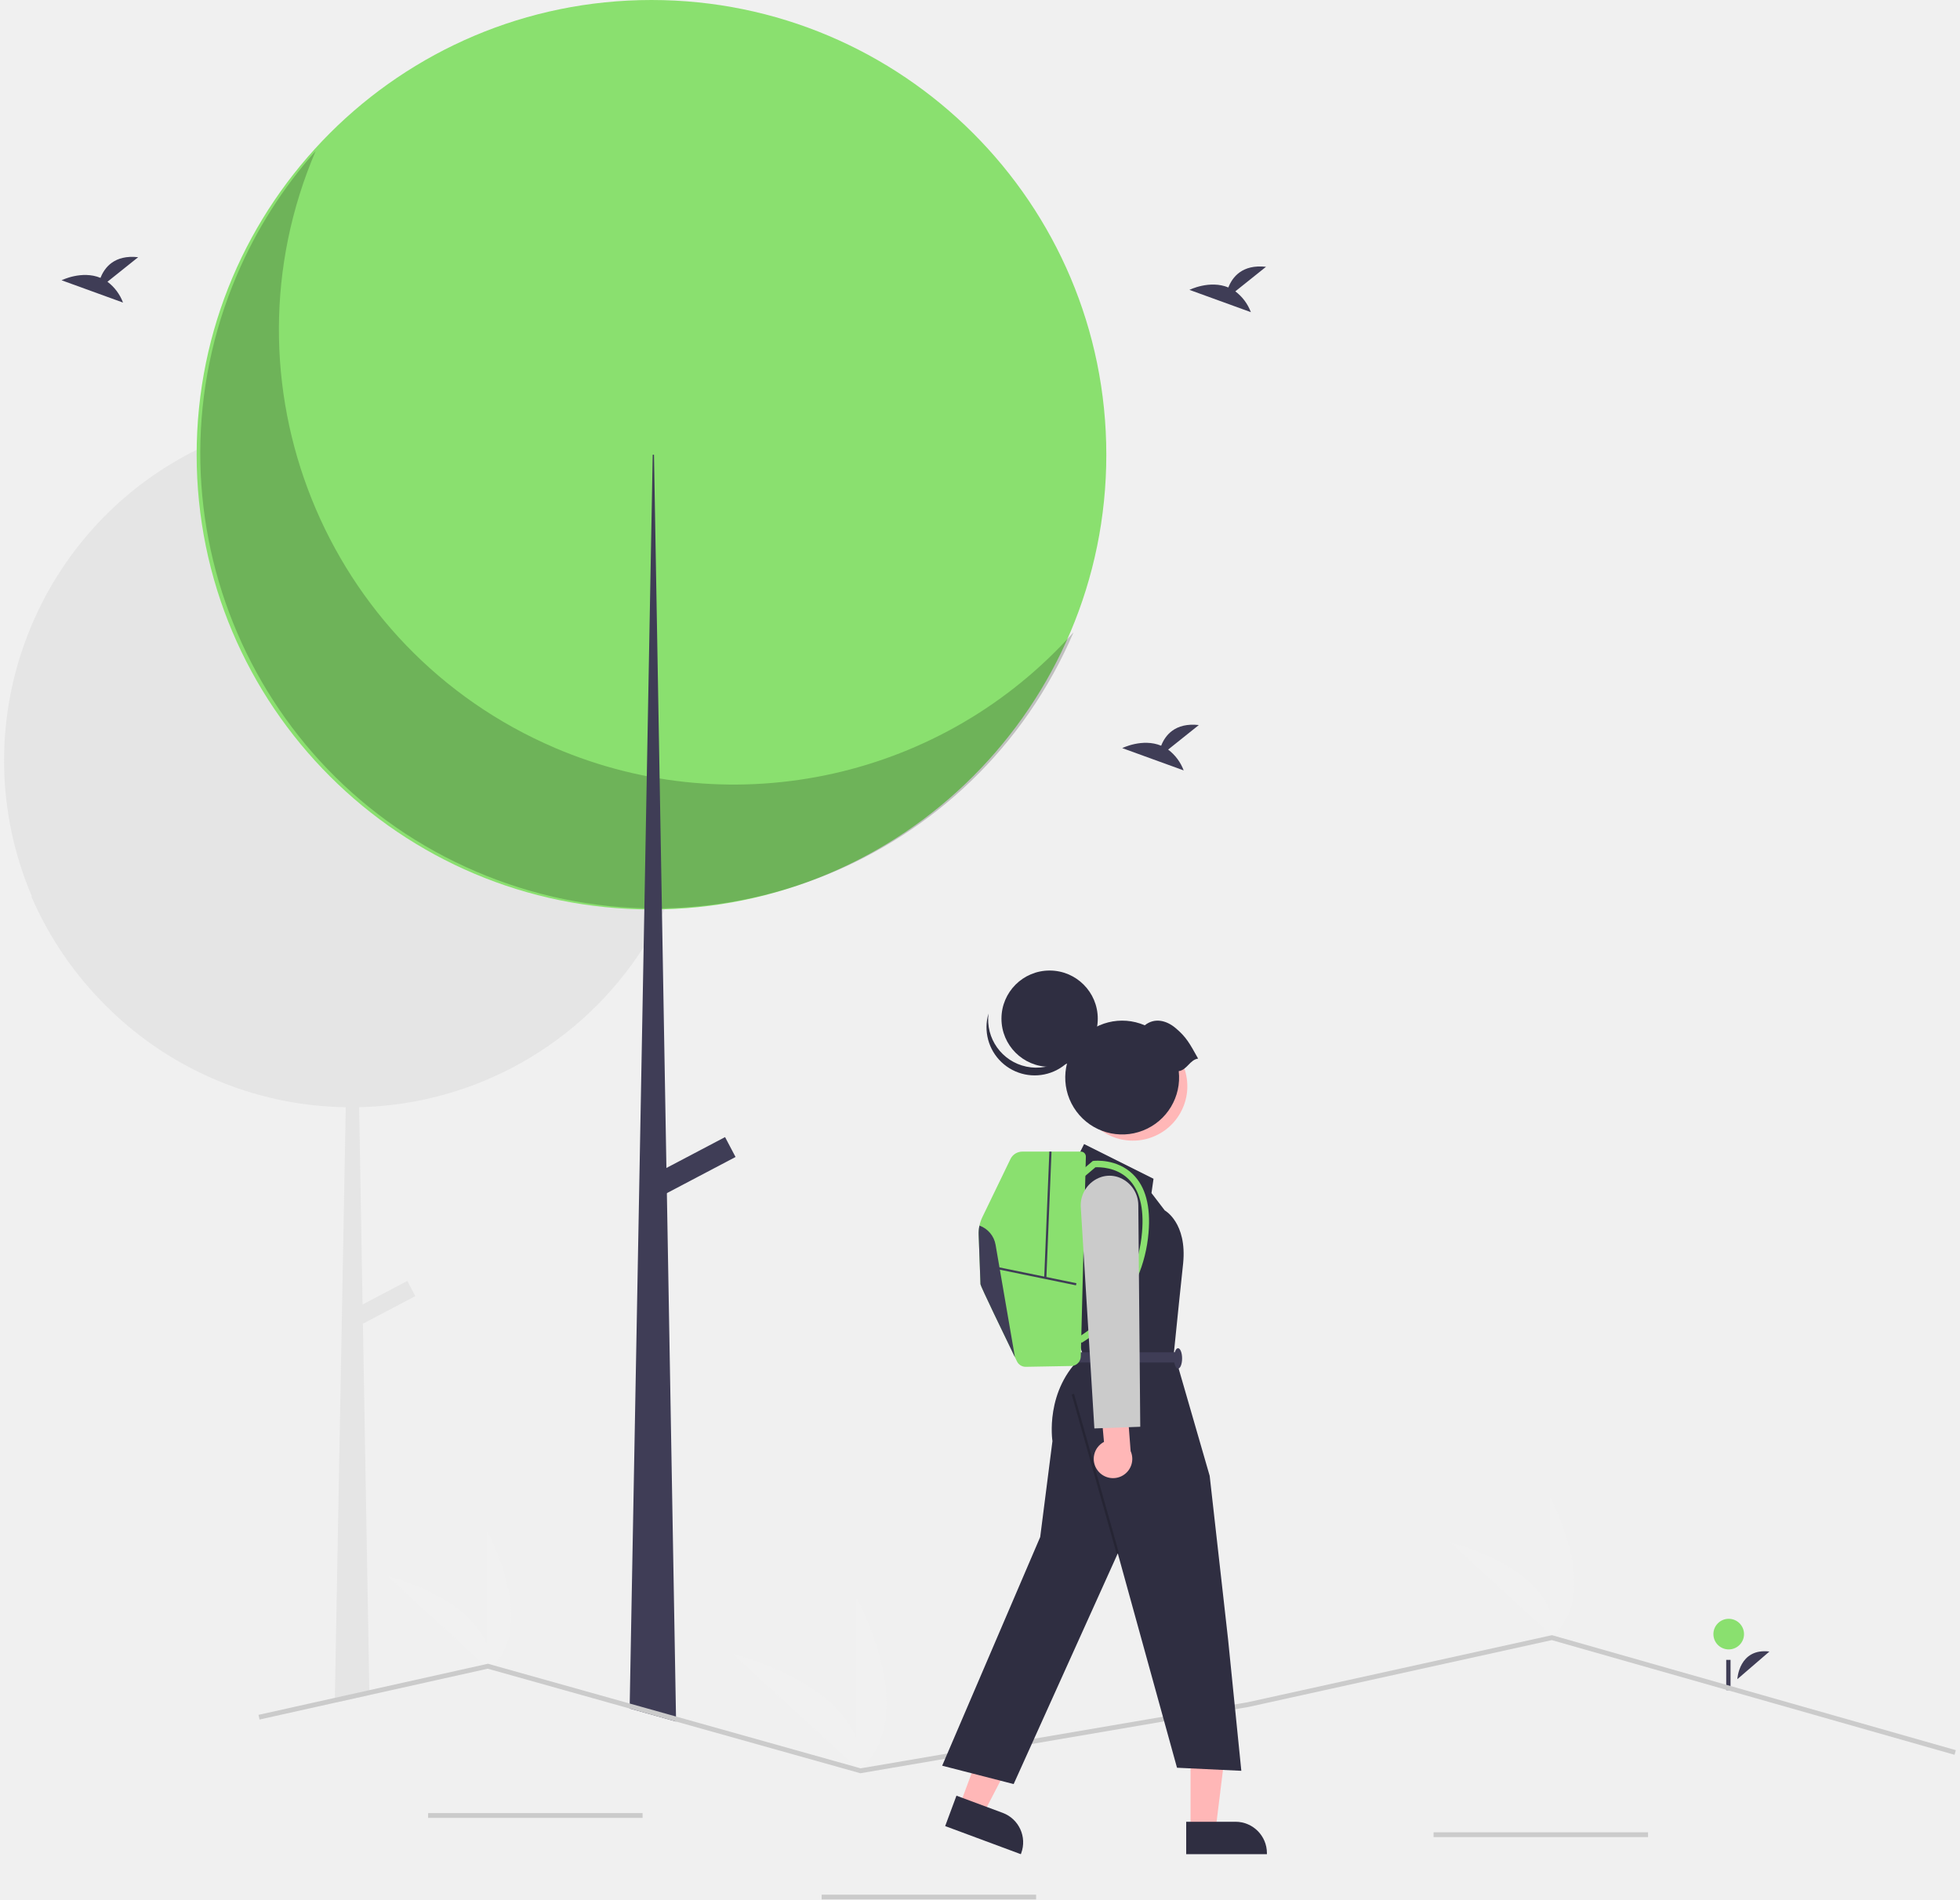
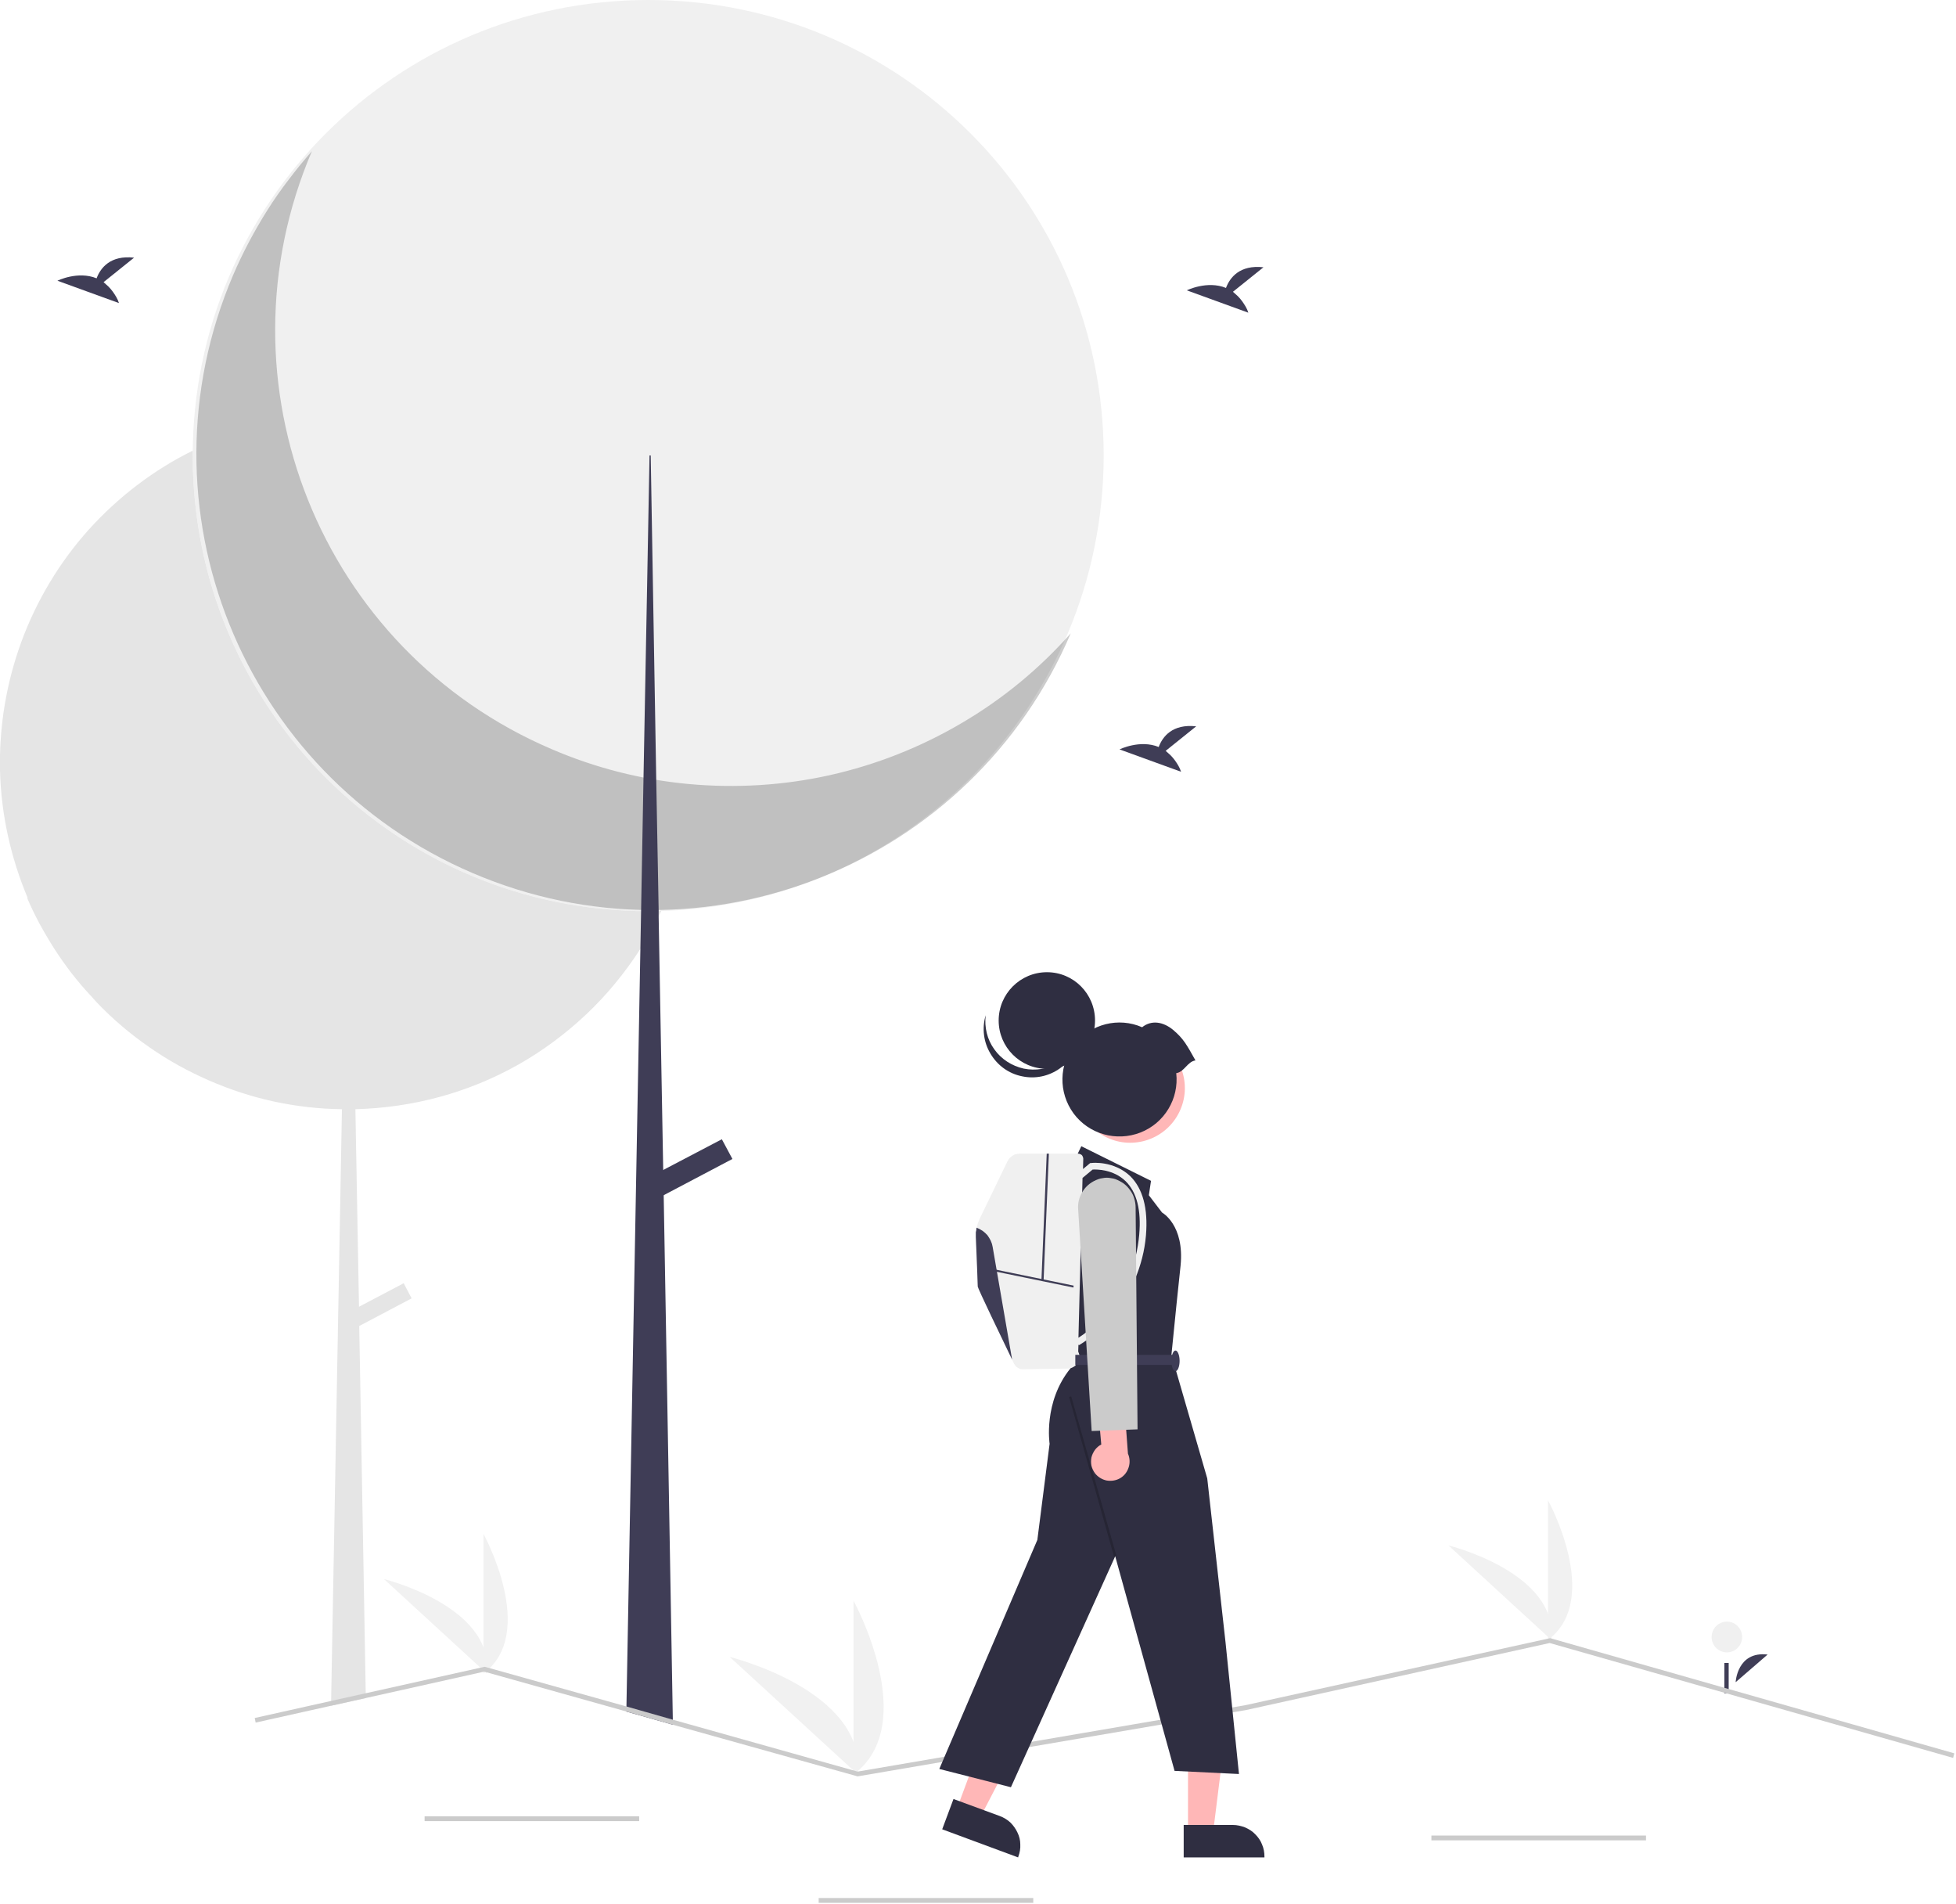
- <svg xmlns="http://www.w3.org/2000/svg" data-name="Layer 1" width="815" height="790" viewBox="0 0 813.31 791.716">
-   <path d="M915.604,754.032s.622-13.027,13.366-11.513" transform="translate(-193.3452 -54.14185)" fill="#3f3d56" />
-   <circle cx="718.658" cy="681.115" r="6.379" fill="#8ae06f" />
-   <rect x="717.62" y="691.857" width="1.801" height="12.604" fill="#3f3d56" />
-   <path d="M482.565,371.062q0,4.785-.31,9.49a143.754,143.754,0,0,1-13.47,52.19c-.06.14-.13.27-.19.4-.36.76-.73,1.52-1.11,2.27a142.036,142.036,0,0,1-7.65,13.5,144.462,144.462,0,0,1-118.56,66.72l1.43,82.24,18.65-9.82,3.33,6.33-21.84,11.5,2.67,152.74.03,2.04-14.42,3.21.03-2.05,4.54-246.18a144.175,144.175,0,0,1-102-44.38c-.91-.94-1.81-1.91-2.69-2.87-.04-.04-.07-.08-.1-.11a144.767,144.767,0,0,1-26.34-40.76c.14.16.29.31.43.47a144.642,144.642,0,0,1,68.58-186.38c.5-.25,1.01-.49,1.51-.74a144.752,144.752,0,0,1,187.53,56.93c.88,1.48,1.73,2.99,2.55,4.51A143.852,143.852,0,0,1,482.565,371.062Z" transform="translate(-193.3452 -54.14185)" fill="#e5e5e5" />
-   <circle cx="269.754" cy="189.539" r="189.539" fill="#8ae06f" />
-   <path d="M323.149,117.084C281.998,213.344,326.672,324.739,422.933,365.89a189.554,189.554,0,0,0,216.045-48.204C597.831,413.95,486.438,458.631,390.174,417.484S249.23,264.944,290.377,168.68A189.556,189.556,0,0,1,323.149,117.084Z" transform="translate(-193.3452 -54.14185)" opacity="0.2" style="isolation:isolate" />
-   <polygon points="280.01 717.56 260.65 712.13 260.69 710.05 266.49 394.77 266.78 379.05 266.79 378.59 267.8 323.51 269.27 243.67 269.27 243.66 270.27 189.54 270.8 189.54 271.82 248.17 273.15 324.48 274.1 378.63 274.1 379.03 274.14 381.26 274.14 381.27 275.98 486.82 276.17 497.31 279.97 715.46 280.01 717.56" fill="#3f3d56" />
-   <rect x="462.578" y="535.801" width="35.408" height="9.373" transform="translate(-389.8361 231.8348) rotate(-27.76587)" fill="#3f3d56" />
-   <rect x="176.669" y="755.716" width="89.372" height="2" fill="#cbcbcb" />
-   <rect x="340.668" y="789.716" width="89.372" height="2" fill="#cbcbcb" />
-   <rect x="595.668" y="763.716" width="89.372" height="2" fill="#cbcbcb" />
-   <path d="M837.565,736.482V678.308S860.236,719.551,837.565,736.482Z" transform="translate(-193.3452 -54.14185)" fill="#f1f1f1" />
-   <path d="M838.965,736.472l-42.854-39.341S841.825,708.321,838.965,736.472Z" transform="translate(-193.3452 -54.14185)" fill="#f1f1f1" />
-   <path d="M394.565,750.482V692.308S417.236,733.551,394.565,750.482Z" transform="translate(-193.3452 -54.14185)" fill="#f1f1f1" />
-   <path d="M395.965,750.472l-42.854-39.341S398.825,722.321,395.965,750.472Z" transform="translate(-193.3452 -54.14185)" fill="#f1f1f1" />
-   <path d="M548.565,792.482v-72.34S576.757,771.428,548.565,792.482Z" transform="translate(-193.3452 -54.14185)" fill="#f1f1f1" />
-   <path d="M550.306,792.469,497.017,743.548S553.862,757.463,550.306,792.469Z" transform="translate(-193.3452 -54.14185)" fill="#f1f1f1" />
-   <polygon points="813.31 729.49 812.76 731.42 644.93 683.62 518.5 711.49 356.81 739.11 356.59 739.05 280.01 717.56 260.65 712.13 201.52 695.53 152.2 706.52 137.78 709.73 106.43 716.72 106 714.77 137.81 707.68 152.17 704.48 201.58 693.47 201.82 693.53 260.69 710.05 279.97 715.46 356.91 737.06 518.11 709.53 644.99 681.56 645.24 681.62 813.31 729.49" fill="#cbcbcb" />
-   <path d="M706.396,175.579l12.795-10.233c-9.94-1.097-14.024,4.324-15.695,8.615-7.765-3.224-16.219,1.001-16.219,1.001l25.6,9.294A19.372,19.372,0,0,0,706.396,175.579Z" transform="translate(-193.3452 -54.14185)" fill="#3f3d56" />
-   <path d="M236.396,171.579l12.795-10.233c-9.94-1.097-14.024,4.324-15.695,8.615-7.765-3.224-16.219,1.001-16.219,1.001l25.6,9.294A19.372,19.372,0,0,0,236.396,171.579Z" transform="translate(-193.3452 -54.14185)" fill="#3f3d56" />
-   <path d="M678.396,366.579l12.795-10.233c-9.94-1.097-14.024,4.324-15.695,8.615-7.765-3.224-16.219,1.001-16.219,1.001l25.6,9.294A19.372,19.372,0,0,0,678.396,366.579Z" transform="translate(-193.3452 -54.14185)" fill="#3f3d56" />
-   <polygon points="398.156 752.578 407.935 756.211 426.602 720.221 412.169 714.859 398.156 752.578" fill="#ffb7b7" />
-   <path d="M590.193,802.6l19.258,7.155.001 0a13.093,13.093,0,0,1,7.713,16.833l-.148.399L585.485,815.272Z" transform="translate(-193.3452 -54.14185)" fill="#2f2e41" />
-   <polygon points="494.392 762.733 504.824 762.732 509.787 722.494 494.39 722.495 494.392 762.733" fill="#ffb7b7" />
-   <path d="M685.927,813.469l20.545-.001h.001A13.093,13.093,0,0,1,719.565,826.56v.425l-33.638.001Z" transform="translate(-193.3452 -54.14185)" fill="#2f2e41" />
-   <path d="M639.975,537.805l3.404-6.807,28.931,14.466-.851,5.956,5.531,7.233s9.36,5.106,7.658,22.124l-1.702,16.168-2.127,20.848,14.891,51.481,7.658,68.074L708.9,792.231l-26.804-1.276-24.677-89.347-43.397,96.154L584.24,790.104l40.844-95.303,5.106-39.993s-3.404-21.273,12.764-35.739l-2.553-7.658V601.973l-8.509-45.022Z" transform="translate(-193.3452 -54.14185)" fill="#2f2e41" />
-   <rect x="647.559" y="633.941" width="1" height="68.961" transform="translate(-350.4604 146.8801) rotate(-15.75119)" opacity="0.2" />
-   <rect x="640.826" y="617.792" width="41.695" height="4.255" transform="translate(1130.002 1185.697) rotate(-180)" fill="#3f3d56" />
-   <ellipse cx="489.176" cy="566.203" rx="1.702" ry="4.255" fill="#3f3d56" />
-   <circle cx="663.719" cy="506.898" r="22.682" transform="translate(-292.7662 792.0001) rotate(-61.33678)" fill="#ffb7b7" />
-   <circle cx="435.665" cy="424.594" r="20.066" fill="#2f2e41" />
-   <path d="M603.546,476.586a20.067,20.067,0,1,0,39.143,8.229,20.067,20.067,0,0,1-39.143-8.229Z" transform="translate(-193.3452 -54.14185)" fill="#2f2e41" />
-   <path d="M682.818,500.601a23.724,23.724,0,1,1-14.157-19.1c3.963-3.196,8.876-2.205,12.87,1.167,4.517,3.813,5.857,6.433,9.36,12.705C687.446,495.857,686.263,500.117,682.818,500.601Z" transform="translate(-193.3452 -54.14185)" fill="#2f2e41" />
-   <path d="M599.444,568.812c.254,6.722.757,19.953.757,20.628,0,.712,10.031,21.48,14.364,30.419v.005c.308.63.585,1.201.83,1.704a4.028,4.028,0,0,0,3.703,2.275l18.937-.34a4.036,4.036,0,0,0,3.966-3.934l2.112-83.315a2.06,2.06,0,0,0-2.058-2.112H617.634a5.491,5.491,0,0,0-4.941,3.1l-11.721,24.25a15.499,15.499,0,0,0-1.528,7.32Z" transform="translate(-193.3452 -54.14185)" fill="#8ae06f" />
-   <path d="M642.331,613.852A54.232,54.232,0,0,0,655.27,602.916a60.008,60.008,0,0,0,14.955-34.888c.963-11.072-1.234-19.303-6.53-24.463-6.732-6.559-15.894-5.606-16.281-5.562l-.41.046-6.208,5.253,1.757,2.076,5.554-4.7c1.7-.085,8.641-.103,13.712,4.856,4.667,4.565,6.584,12.054,5.696,22.258a57.308,57.308,0,0,1-14.208,33.237,52.656,52.656,0,0,1-12.29,10.44Z" transform="translate(-193.3452 -54.14185)" fill="#8ae06f" />
-   <rect x="623.091" y="569.151" width="0.906" height="33.78" transform="translate(-269.3066 1024.791) rotate(-78.39377)" fill="#3f3d56" />
-   <rect x="601.931" y="560.014" width="52.695" height="0.907" transform="translate(-150.6921 1111.222) rotate(-87.66255)" fill="#3f3d56" />
-   <path d="M599.444,568.812c.254,6.722.757,19.953.757,20.628,0,.712,10.031,21.48,14.364,30.419l-8.077-46.899a10.338,10.338,0,0,0-6.713-7.973A15.214,15.214,0,0,0,599.444,568.812Z" transform="translate(-193.3452 -54.14185)" fill="#3f3d56" />
-   <path d="M649.07,667.1a7.979,7.979,0,0,1,2.595-11.957l-1.642-18.16,10.792-3.689,1.958,25.677a8.022,8.022,0,0,1-13.704,8.128Z" transform="translate(-193.3452 -54.14185)" fill="#ffb7b7" />
-   <path d="M642.006,557.5a12.45,12.45,0,0,1,8.422-12.742,11.309,11.309,0,0,1,7.113.006,12.449,12.449,0,0,1,8.433,11.849l.809,92.222-19.123.693Z" transform="translate(-193.3452 -54.14185)" fill="#cbcbcb" />
+ <svg xmlns="http://www.w3.org/2000/svg" version="1.2" viewBox="0 0 814 792" width="814" height="792">
+   <style>
+ 		.s0 { fill: #ffffff } 
+ 		.s1 { fill: #3f3d56 } 
+ 		.s2 { fill: #e5e5e5 } 
+ 		.s3 { opacity: .2;fill: #000000 } 
+ 		.s4 { fill: #cbcbcb } 
+ 		.s5 { fill: #f1f1f1 } 
+ 		.s6 { fill: #ffb7b7 } 
+ 		.s7 { fill: #2f2e41 } 
+ 	</style>
+   <path id="Layer 1" fill-rule="evenodd" class="s0" d="m-13-11h839v817h-839zm472.3 200.5c0-104.8-84.7-189.5-189.5-189.5-104.9 0-189.6 84.7-189.6 189.5 0 104.9 84.7 189.6 189.6 189.6 104.8 0 189.5-84.7 189.5-189.6zm265.7 491.6c0-3.5-2.8-6.4-6.3-6.4-3.6 0-6.4 2.9-6.4 6.4 0 3.5 2.8 6.4 6.4 6.4 3.5 0 6.3-2.9 6.3-6.4zm-318.9-166.4c0.3 6.7 0.8 19.9 0.8 20.6 0 0.7 10 21.5 14.3 30.4q0.5 1 0.8 1.7 0.3 0.5 0.7 1 0.4 0.4 0.9 0.7 0.5 0.3 1 0.5 0.6 0.1 1.2 0.1l18.9-0.3q0.8-0.1 1.5-0.4 0.7-0.3 1.3-0.8 0.5-0.6 0.8-1.3 0.3-0.7 0.4-1.5l0.1-6 0.2 0.3q1.7-1 3.4-2.2l2.3 37.8 19.1-0.7-0.6-64.6q1.3-3.2 2.1-6.6 1.2-4.7 1.6-9.5c0.9-11.1-1.3-19.3-6.5-24.5-6.8-6.5-15.9-5.6-16.3-5.5h-0.4l-3 2.5 0.1-4.3q0-0.4-0.2-0.8-0.1-0.4-0.4-0.7-0.3-0.3-0.7-0.4-0.4-0.2-0.8-0.2h-24.4q-0.8 0-1.5 0.2-0.8 0.2-1.4 0.6-0.7 0.5-1.2 1-0.5 0.6-0.9 1.3l-11.7 24.2q-0.4 0.9-0.7 1.8-0.3 0.9-0.5 1.8-0.2 0.9-0.3 1.9 0 0.9 0 1.9zm43.8 2.4l2.3 37.1q-0.6 0.5-1.2 0.9-1 0.7-2.1 1.5zm23.1-14.7q0-1.9-0.6-3.8-0.6-1.9-1.7-3.5-1.1-1.6-2.7-2.7-1.6-1.2-3.4-1.8-0.9-0.3-1.8-0.5-0.9-0.1-1.8-0.1-0.9 0-1.8 0.1-0.9 0.2-1.7 0.5-2 0.6-3.7 1.9-1.6 1.3-2.7 3-0.4 0.5-0.7 1.1l0.2-6.5 4.2-3.6c1.7-0.1 8.6-0.1 13.7 4.9 4.6 4.5 6.6 12 5.7 22.2q-0.3 3.5-1 7z" />
+   <path id="Layer" class="s1" d="m722.3 699.9c0 0 0.6-13 13.3-11.5" />
+   <path id="Layer" class="s1" d="m717.6 691.9h1.8v12.6h-1.8z" />
+   <path id="Layer" fill-rule="evenodd" class="s2" d="m274.1 381.3q-0.8 1.7-1.7 3.4-0.9 1.7-1.9 3.4-1 1.7-2 3.4-1 1.6-2 3.3c-6.4 9.9-13.9 19.1-22.5 27.2-8.6 8.1-18.1 15.2-28.4 21-10.3 5.8-21.3 10.3-32.7 13.4-11.4 3.1-23.2 4.8-35 5.1l1.5 82.2 18.6-9.8 3.3 6.3-21.8 11.5 2.7 152.8v2l-14.4 3.2v-2l4.5-246.2c-9.5-0.1-19-1.2-28.3-3.2-9.3-2-18.4-5-27.1-8.8-8.7-3.8-17.1-8.4-24.9-13.9-7.8-5.4-15.1-11.6-21.7-18.5q-1.3-1.4-2.6-2.9-0.1 0-0.1-0.1-4.2-4.5-7.9-9.3-3.7-4.8-7-9.9-3.3-5.2-6.2-10.5-2.9-5.4-5.3-11 0.2 0.2 0.4 0.4c-7.1-16.8-11.1-34.8-11.6-53.1-0.4-18.3 2.6-36.5 8.9-53.7 6.3-17.1 15.8-33 28-46.6 12.3-13.6 26.9-24.8 43.3-32.9q0 1 0 2c0 104.9 84.7 189.6 189.6 189.6q2.7 0 5.4-0.1-0.5 1.1-1.1 2.3z" />
+   <path id="Layer" class="s3" d="m129.8 62.9c-41.1 96.3 3.5 207.7 99.8 248.8 18.1 7.8 37.4 12.7 57 14.5 19.7 1.8 39.5 0.6 58.8-3.7 19.2-4.3 37.7-11.6 54.7-21.6 17.1-10 32.4-22.6 45.5-37.4-41.1 96.3-152.5 141-248.8 99.8-96.2-41.1-140.9-152.5-99.8-248.8q3-7 6.6-13.8 3.6-6.8 7.7-13.3 4.1-6.5 8.8-12.6 4.6-6.1 9.7-11.9z" />
+   <path id="Layer" class="s1" d="m280 717.6l-19.4-5.5 0.1-2.1 5.8-315.2 0.3-15.8v-0.4l1-55.1 1.5-79.8 1-54.2h0.5l1 58.7 1.3 76.3 1 54.1v0.4 2.3l1.9 105.5 0.2 10.5 3.8 218.2v2.1z" />
+   <path id="Layer" class="s1" d="m269.1 490.4l31.3-16.4 4.4 8.2-31.3 16.5z" />
+   <path id="Layer" class="s4" d="m176.7 755.7h89.3v2h-89.3z" />
+   <path id="Layer" class="s4" d="m340.7 789.7h89.3v2h-89.3z" />
+   <path id="Layer" class="s4" d="m595.7 763.7h89.3v2h-89.3z" />
+   <path id="Layer" class="s5" d="m644.2 682.3v-58.1c0 0 22.7 41.2 0 58.1z" />
+   <path id="Layer" class="s5" d="m645.6 682.3l-42.8-39.3c0 0 45.7 11.2 42.8 39.3z" />
+   <path id="Layer" class="s5" d="m201.2 696.3v-58.1c0 0 22.7 41.2 0 58.1z" />
+   <path id="Layer" class="s5" d="m202.6 696.3l-42.8-39.3c0 0 45.7 11.2 42.8 39.3z" />
+   <path id="Layer" class="s5" d="m355.2 738.3v-72.3c0 0 28.2 51.3 0 72.3z" />
+   <path id="Layer" class="s5" d="m357 738.3l-53.3-48.9c0 0 56.8 13.9 53.3 48.9z" />
+   <path id="Layer" class="s4" d="m813.3 729.5l-0.5 1.9-167.9-47.8-126.4 27.9-161.7 27.6-0.2-0.1-76.6-21.4-19.3-5.5-59.2-16.6-49.3 11-14.4 3.2-31.4 7-0.4-1.9 31.8-7.1 14.4-3.2 49.4-11h0.2l58.9 16.5 19.3 5.5 76.9 21.6 161.2-27.6 126.9-27.9h0.2l168.1 47.9z" />
+   <path id="Layer" class="s1" d="m515.1 123.2q1 1 1.8 2.1 0.8 1.1 1.5 2.3 0.7 1.2 1.1 2.5l-25.6-9.3c0 0 8.5-4.2 16.3-1 1.6-4.3 5.7-9.7 15.6-8.6l-12.7 10.2q1 0.9 2 1.8z" />
+   <path id="Layer" class="s1" d="m45.1 119.2q1 1 1.8 2.1 0.8 1.1 1.5 2.3 0.7 1.2 1.1 2.5l-25.6-9.3c0 0 8.5-4.2 16.3-1 1.6-4.3 5.7-9.7 15.6-8.6l-12.7 10.2q1 0.9 2 1.8z" />
+   <path id="Layer" class="s1" d="m487.1 314.2q1 1 1.8 2.1 0.8 1.1 1.5 2.3 0.7 1.2 1.1 2.5l-25.6-9.3c0 0 8.5-4.2 16.3-1 1.6-4.3 5.7-9.7 15.6-8.6l-12.7 10.2q1 0.9 2 1.8z" />
+   <path id="Layer" class="s6" d="m398.2 752.6l14-37.7 14.4 5.3-18.7 36-9.7-3.6z" />
+   <path id="Layer" class="s7" d="m396.8 748.5l19.3 7.1c1.6 0.6 3.1 1.5 4.4 2.7 1.2 1.2 2.2 2.6 2.9 4.1 0.8 1.6 1.2 3.3 1.2 5 0.1 1.7-0.2 3.4-0.8 5l-0.1 0.4-31.6-11.7z" />
+   <path id="Layer" class="s6" d="m494.4 762.7v-40.2h15.4l-5 40.2h-10.4z" />
+   <path id="Layer" class="s7" d="m492.6 759.3h20.5c1.7 0 3.4 0.4 5 1 1.6 0.7 3.1 1.6 4.3 2.9 1.2 1.2 2.2 2.6 2.8 4.2 0.7 1.6 1 3.3 1 5v0.4h-33.6z" />
+   <path id="Woman body" fill-rule="evenodd" class="s7" d="m450 476.9l29 14.4-0.9 6 5.5 7.2c0 0 9.4 5.1 7.7 22.1l-1.7 16.2-2.1 20.9 14.9 51.4 7.6 68.1 5.6 54.9-26.8-1.3-24.7-89.3-43.4 96.1-29.8-7.6 40.8-95.3 5.1-40c0 0-2.7-17.4 8.7-31.4q0.3-0.1 0.7-0.3 0.7-0.3 1.3-0.8 0.5-0.6 0.8-1.3 0.3-0.5 0.3-1.1 0.5-0.4 1-0.9l-0.9-2.6 0.1-2.9 0.2 0.3q1.8-1.1 3.5-2.3 1.8-1.3 3.4-2.6 1.6-1.4 3.1-2.9 1.5-1.5 2.9-3.1 3.2-3.6 5.8-7.7 2.6-4.1 4.5-8.6 1.9-4.4 3.1-9.1 1.2-4.7 1.6-9.5c0.9-11.1-1.3-19.3-6.5-24.5-6.8-6.5-15.9-5.6-16.3-5.5h-0.4l-3 2.5 0.1-4.3q0-0.4-0.2-0.8-0.1-0.4-0.4-0.7-0.3-0.3-0.7-0.4-0.4-0.2-0.8-0.2h-0.2zm4.7 9.7c1.7-0.1 8.6-0.1 13.7 4.8 4.7 4.6 6.6 12.1 5.7 22.3q-0.4 4.6-1.5 9.1-1.1 4.4-2.9 8.7-1.8 4.2-4.3 8.1-2.5 3.9-5.5 7.3-1.3 1.6-2.8 3-1.4 1.4-3 2.7-1.5 1.3-3.1 2.5-1.1 0.8-2.2 1.5l1.7-66.5z" />
+   <path id="Layer" class="s3" d="m444.9 581.2l0.9-0.2 18.8 66.3-1 0.3z" />
+   <path id="Layer" class="s1" d="m489.2 567.9h-41.7v-4.2h41.7z" />
+   <path id="Layer" class="s1" d="m489.2 570.5c-1 0-1.7-1.9-1.7-4.3 0-2.3 0.7-4.3 1.7-4.3 0.9 0 1.7 2 1.7 4.3 0 2.4-0.8 4.3-1.7 4.3z" />
+   <path id="Layer" class="s6" d="m490.3 463.6c-6 11-19.8 15.1-30.8 9.1-11-6.1-15-19.8-9-30.8 6-11 19.7-15.1 30.8-9 11 6 15 19.7 9 30.7z" />
+   <path id="Layer" class="s7" d="m435.7 444.7c-11.1 0-20.1-9-20.1-20.1 0-11.1 9-20.1 20.1-20.1 11.1 0 20 9 20 20.1 0 11.1-8.9 20.1-20 20.1z" />
+   <path id="Layer" class="s7" d="m413.8 436.6c2.9 4.1 7.3 6.9 12.2 8 4.9 1 10.1 0.2 14.4-2.4 4.3-2.6 7.5-6.7 8.9-11.5-0.7 5.5-3.7 10.6-8.2 13.8-4.6 3.3-10.3 4.5-15.8 3.3-5.5-1.1-10.2-4.5-13.1-9.4-2.9-4.8-3.6-10.6-2-16-0.6 5 0.6 10.1 3.6 14.2z" />
+   <path id="Layer" class="s7" d="m489.5 446.5c1.2 10.6-4.9 20.8-14.9 24.7-10 3.9-21.4 0.7-27.8-7.9-6.4-8.7-6.2-20.5 0.5-28.9 6.7-8.4 18.2-11.3 28-7 4-3.2 8.9-2.2 12.9 1.1 4.5 3.8 5.8 6.5 9.3 12.7-3.4 0.5-4.6 4.8-8 5.3z" />
+   <path id="Layer" class="s1" d="m413.6 528.9l0.1-0.8 33.1 6.8-0.1 0.8z" />
+   <path id="Layer" class="s1" d="m433.4 532.6l2.2-52.6h0.9l-2.2 52.7z" />
+   <path id="Layer" class="s1" d="m406.1 513.7q0-0.5 0-1 0.1-0.4 0.2-0.9 0-0.5 0.1-1 1.3 0.5 2.5 1.3 1.1 0.8 2 1.8 0.8 1.1 1.4 2.3 0.6 1.3 0.8 2.6l8.1 46.9c-4.3-8.9-14.3-29.7-14.3-30.4 0-0.7-0.5-13.9-0.8-20.6q0-0.5 0-1z" />
+   <path id="Layer" class="s6" d="m455.7 613c-0.7-1-1.2-2-1.5-3.2-0.2-1.1-0.2-2.3 0-3.4 0.3-1.2 0.8-2.2 1.5-3.2 0.7-0.9 1.6-1.7 2.6-2.2l-1.6-18.2 10.8-3.6 1.9 25.6c0.8 1.8 0.9 3.9 0.3 5.7-0.6 1.9-1.8 3.5-3.5 4.5-1.7 1-3.7 1.3-5.6 1-2-0.4-3.7-1.5-4.9-3z" />
+   <path id="Layer" class="s4" d="m448.7 503.4q-0.2-2.1 0.3-4.1 0.5-2 1.7-3.8 1.1-1.7 2.8-3 1.6-1.2 3.6-1.9 0.8-0.3 1.7-0.4 0.9-0.2 1.8-0.2 0.9 0 1.8 0.2 0.9 0.1 1.8 0.4 1.8 0.7 3.4 1.8 1.6 1.2 2.7 2.8 1.2 1.6 1.7 3.4 0.6 1.9 0.6 3.9l0.8 92.2-19.1 0.7z" />
</svg>
